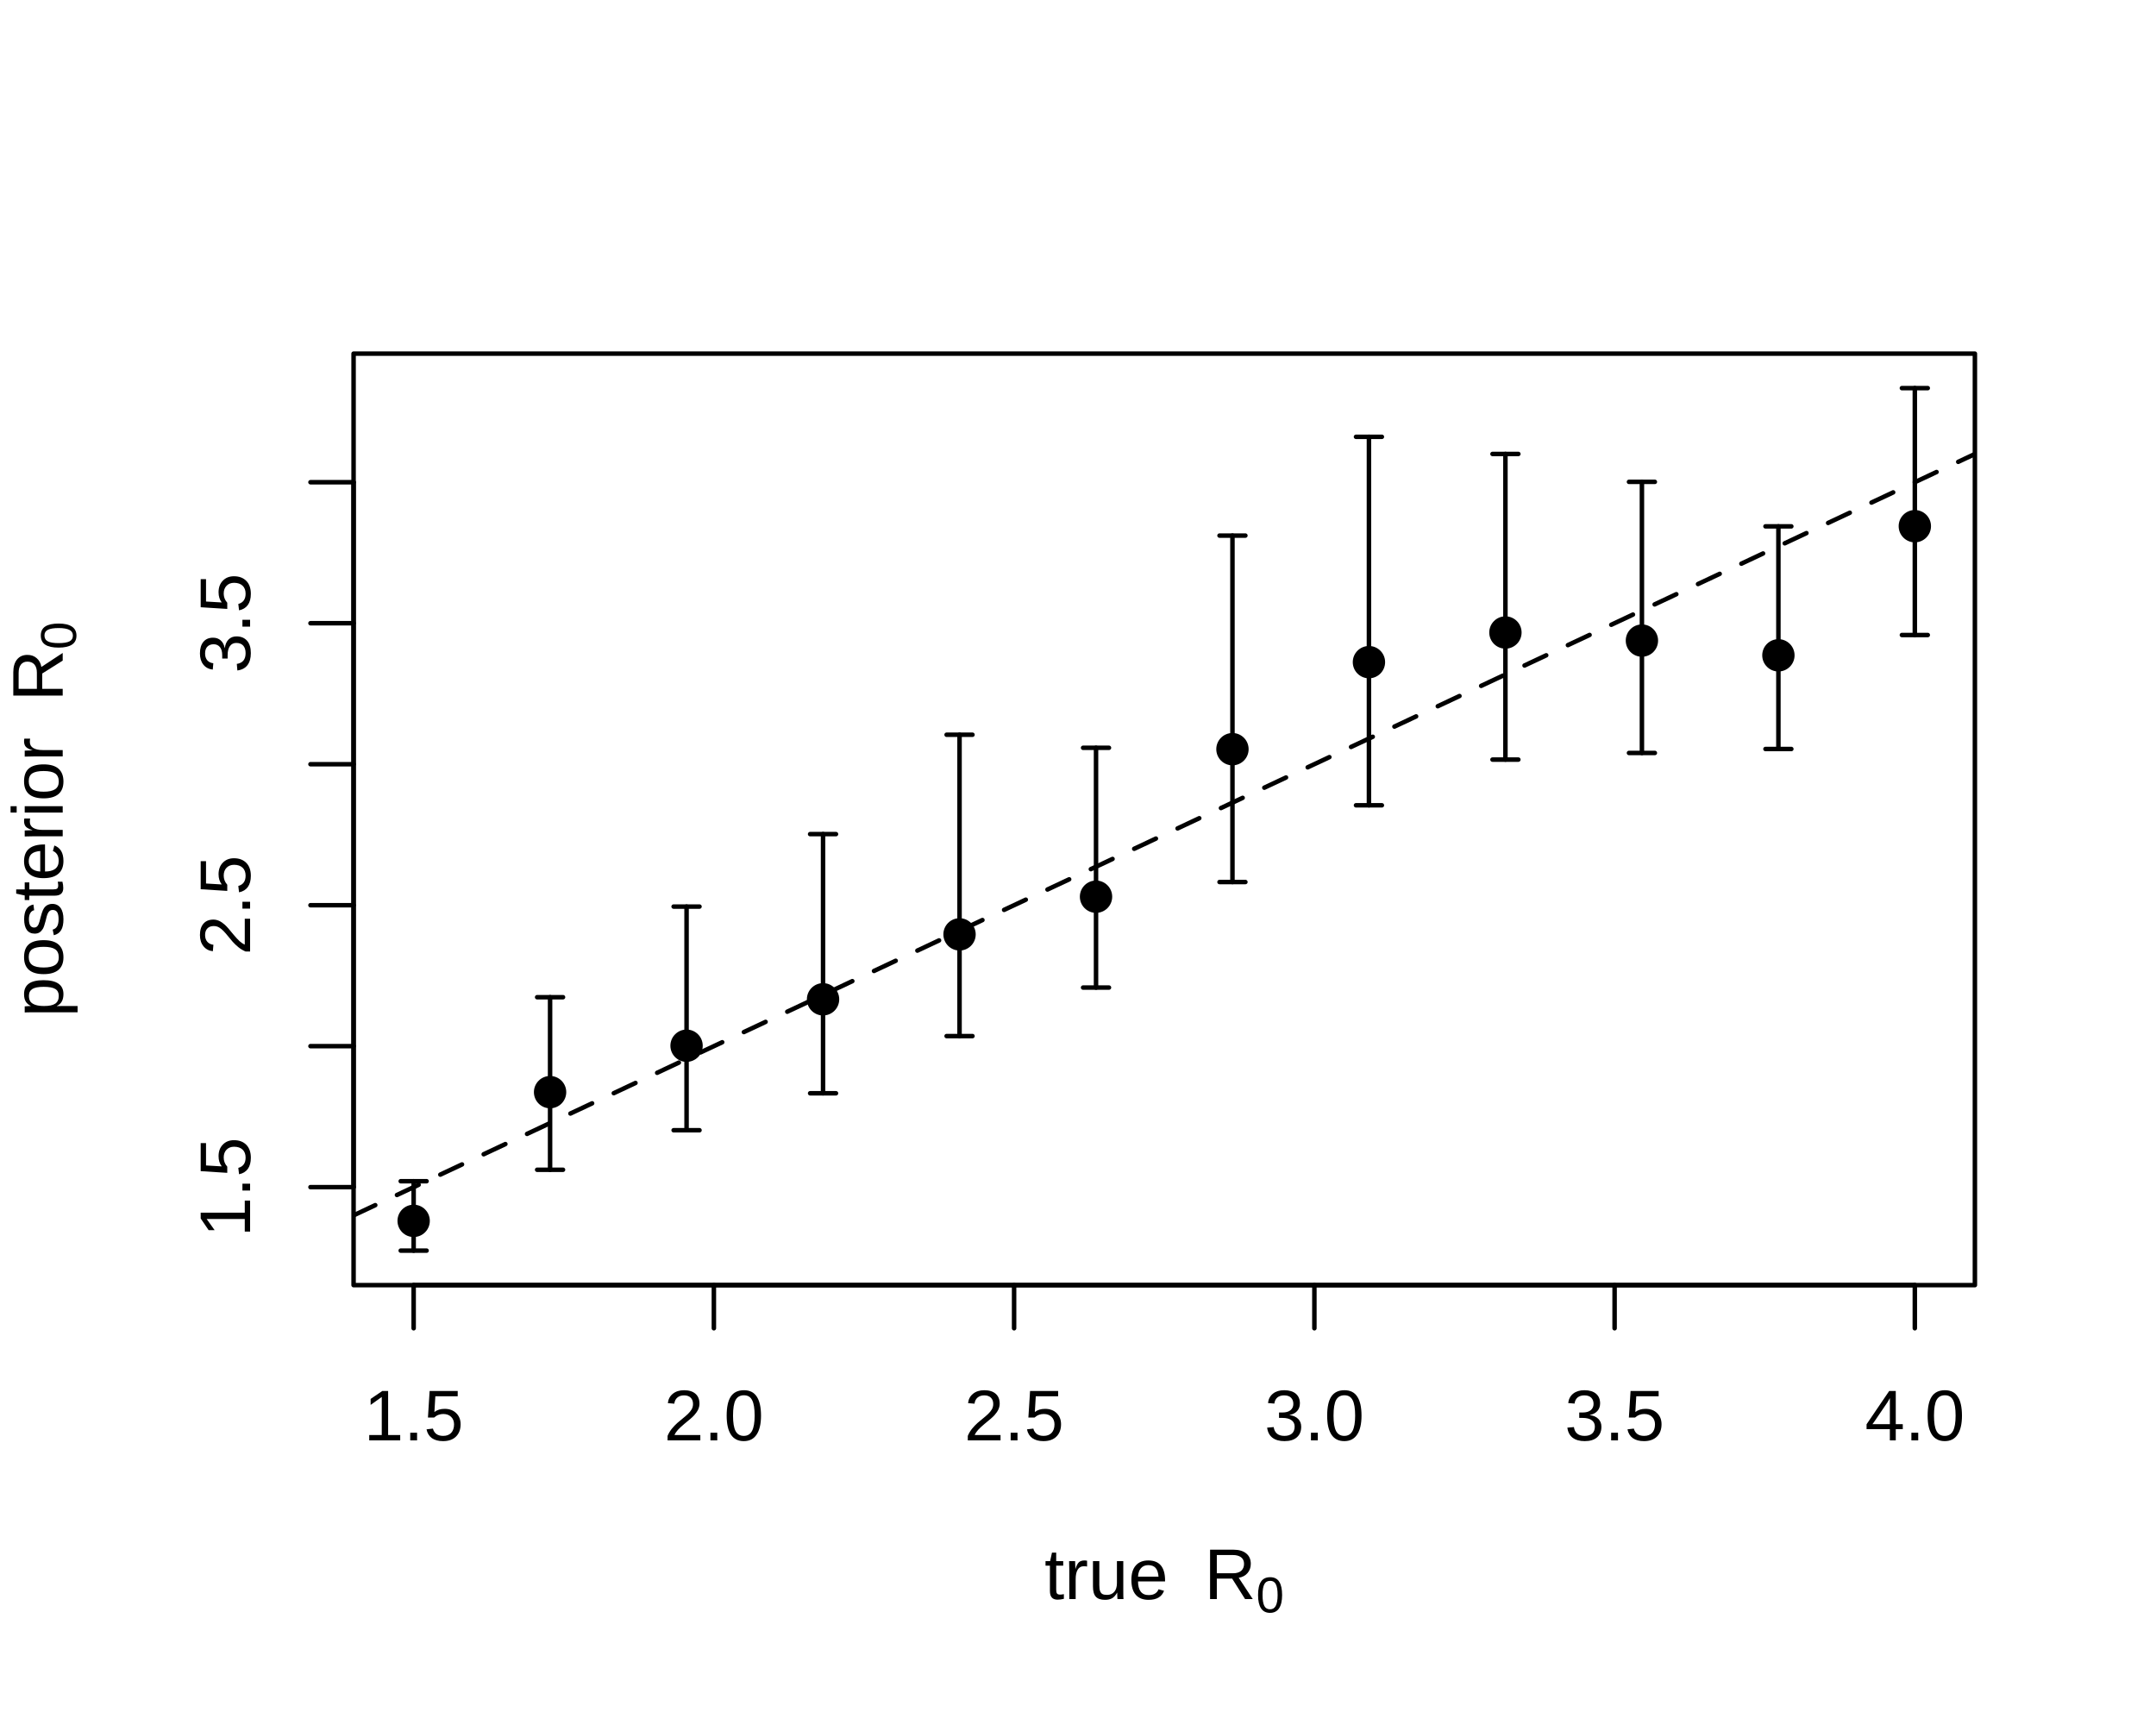
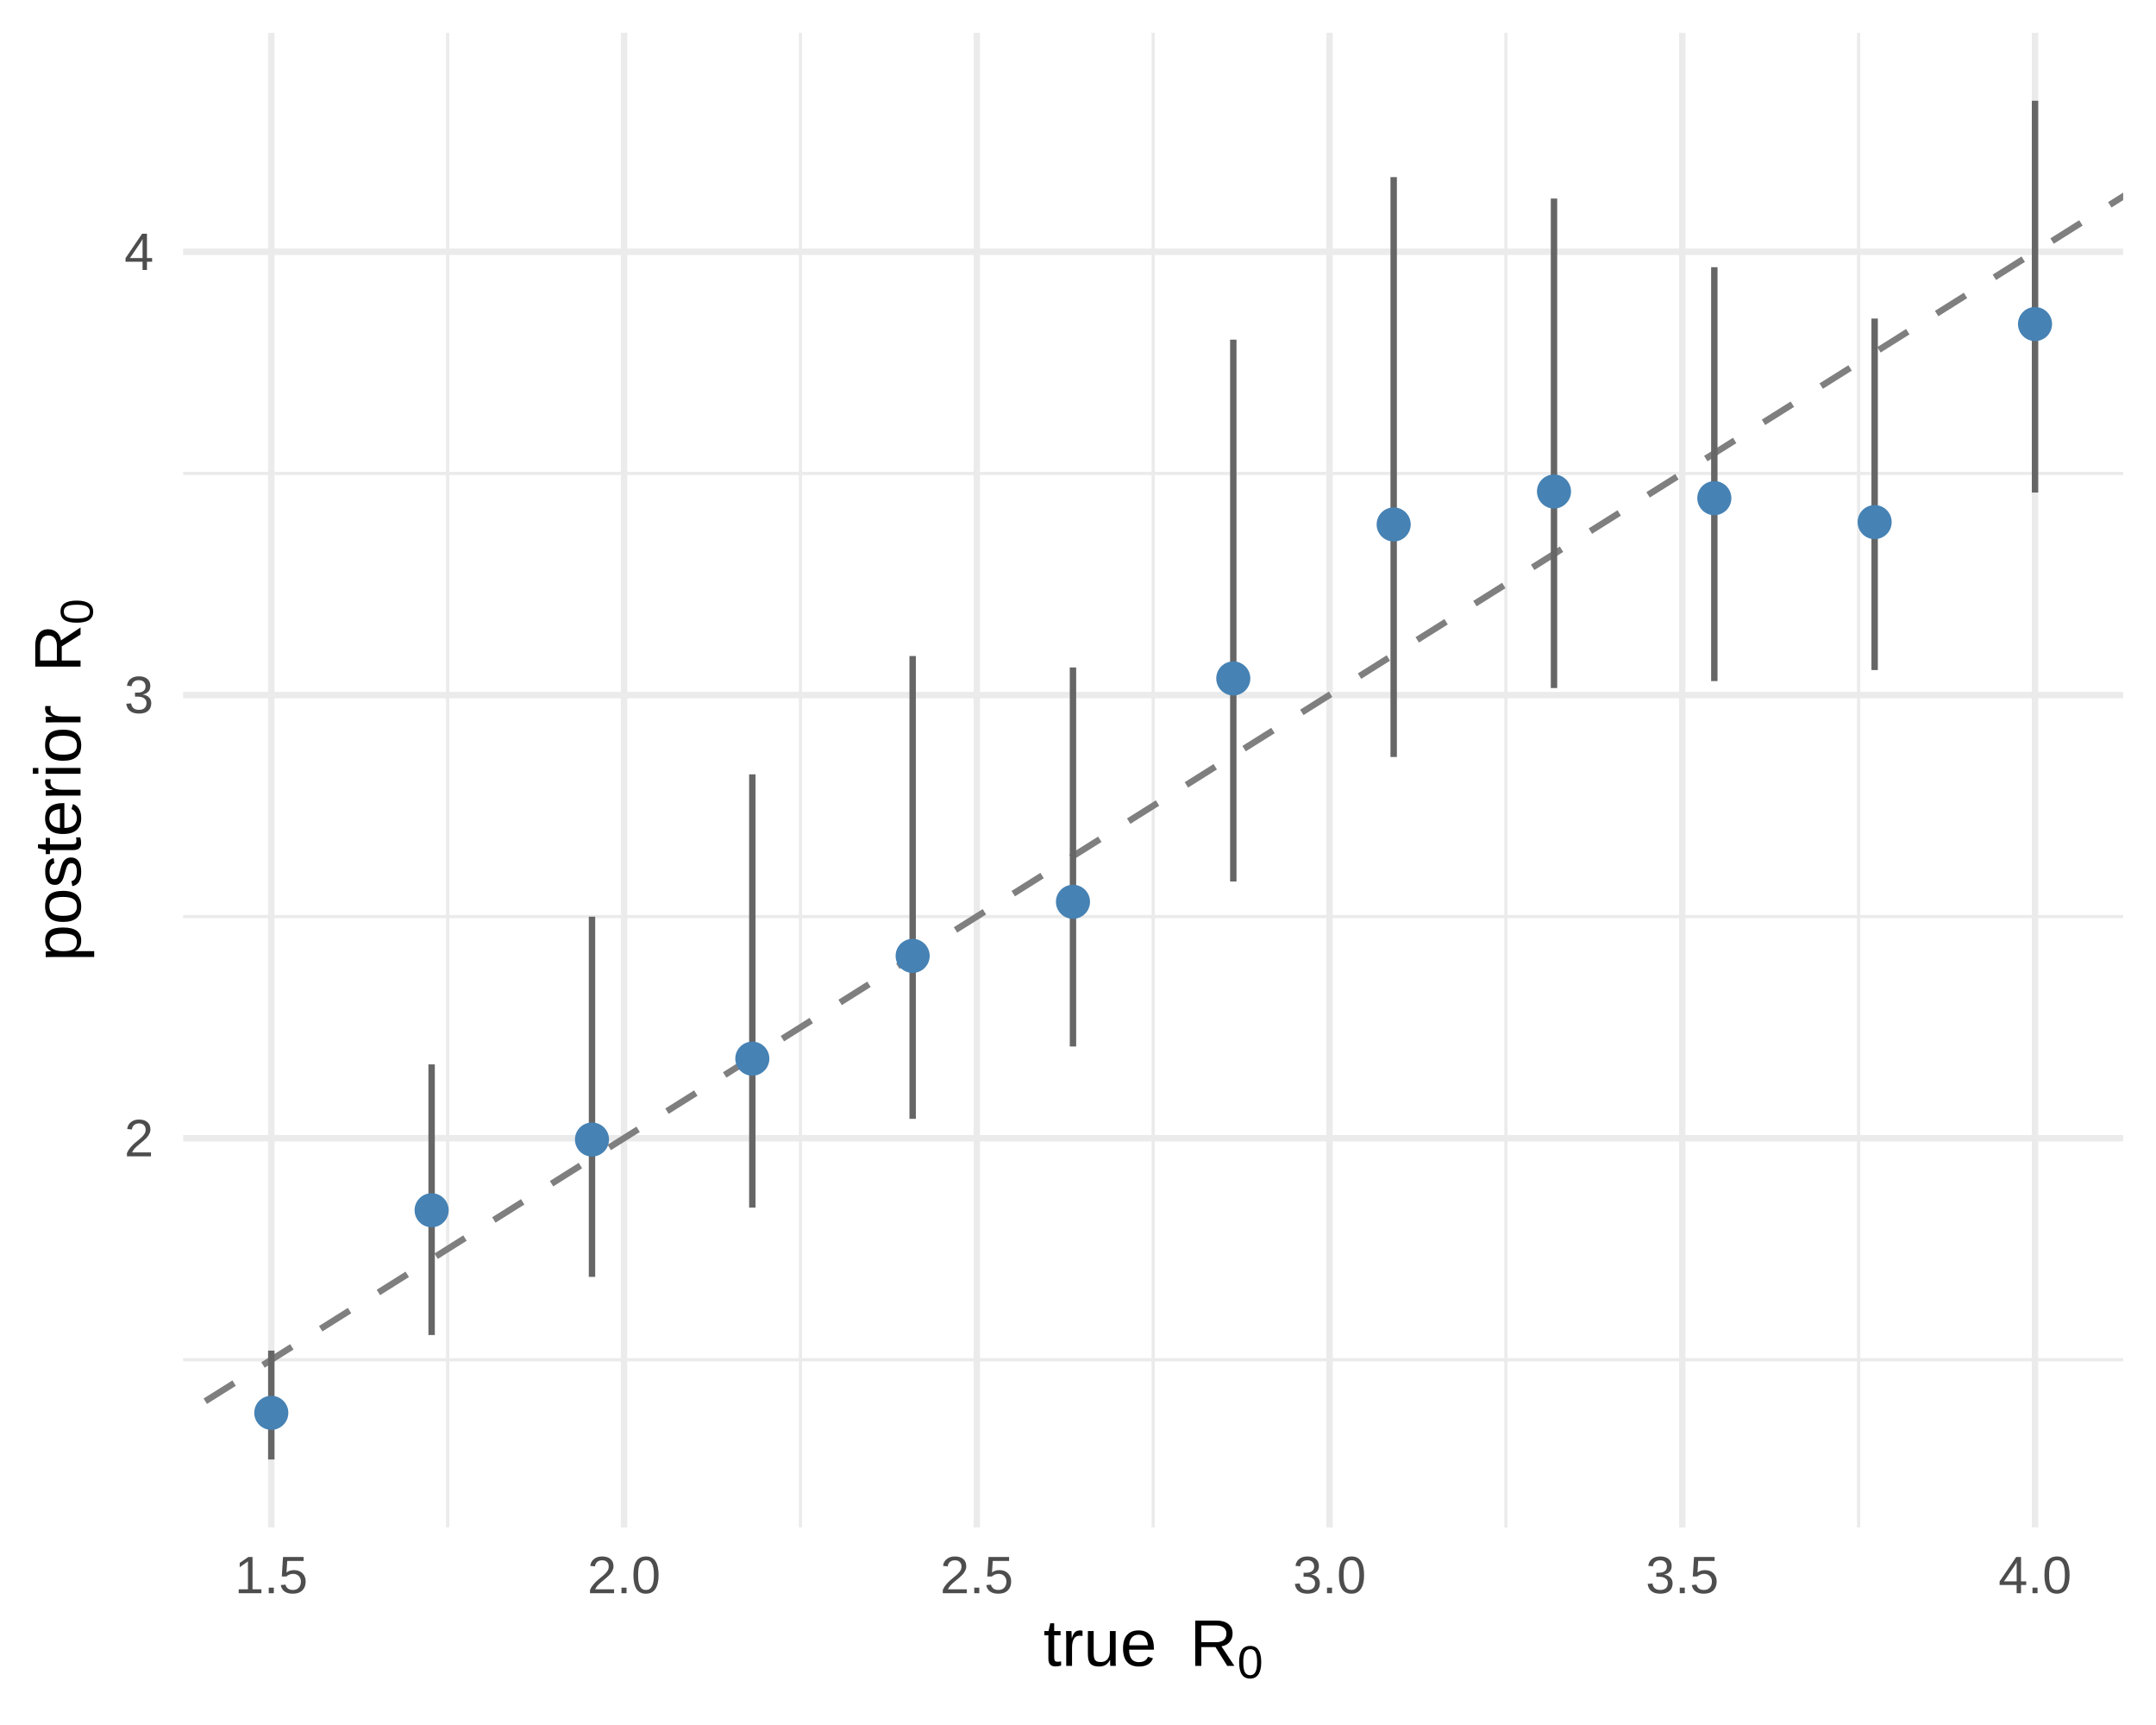
<svg xmlns="http://www.w3.org/2000/svg" width="360.00pt" height="288.00pt" viewBox="0 0 360.00 288.00">
  <g class="svglite">
    <defs>
      <style type="text/css">
    .svglite line, .svglite polyline, .svglite polygon, .svglite path, .svglite rect, .svglite circle {
      fill: none;
      stroke: #000000;
      stroke-linecap: round;
      stroke-linejoin: round;
      stroke-miterlimit: 10.00;
    }
    .svglite text {
      white-space: pre;
    }
    .svglite g.glyphgroup path {
      fill: inherit;
      stroke: none;
    }
  </style>
    </defs>
    <rect width="100%" height="100%" style="stroke: none; fill: #FFFFFF;" />
    <defs>
      <clipPath id="cpMC4wMHwzNjAuMDB8MC4wMHwyODguMDA=">
        <rect x="0.00" y="0.00" width="360.00" height="288.00" />
      </clipPath>
    </defs>
    <g clip-path="url(#cpMC4wMHwzNjAuMDB8MC4wMHwyODguMDA=)">
- </g>
+       <rect x="0" y="0.00" width="360.00" height="288.00" style="stroke-width: 1.07; stroke: none; fill: #FFFFFF;" />
+     </g>
    <defs>
-       <clipPath id="cpNTkuMDR8MzI5Ljc2fDU5LjA0fDIxNC41Ng==">
-         <rect x="59.04" y="59.04" width="270.72" height="155.52" />
+       <clipPath id="cpMzAuNTh8MzU0LjUyfDUuNDh8MjU1LjAx">
+         <rect x="30.58" y="5.48" width="323.94" height="249.53" />
      </clipPath>
    </defs>
-     <g clip-path="url(#cpNTkuMDR8MzI5Ljc2fDU5LjA0fDIxNC41Ng==)">
-       <circle cx="69.07" cy="203.83" r="2.70" style="stroke-width: 0.75; stroke: none; fill: #000000;" />
-       <circle cx="91.85" cy="182.34" r="2.70" style="stroke-width: 0.75; stroke: none; fill: #000000;" />
-       <circle cx="114.64" cy="174.59" r="2.70" style="stroke-width: 0.75; stroke: none; fill: #000000;" />
-       <circle cx="137.43" cy="166.84" r="2.70" style="stroke-width: 0.75; stroke: none; fill: #000000;" />
-       <circle cx="160.22" cy="156.00" r="2.70" style="stroke-width: 0.75; stroke: none; fill: #000000;" />
-       <circle cx="183.01" cy="149.71" r="2.70" style="stroke-width: 0.75; stroke: none; fill: #000000;" />
-       <circle cx="205.79" cy="125.08" r="2.70" style="stroke-width: 0.75; stroke: none; fill: #000000;" />
-       <circle cx="228.58" cy="110.55" r="2.70" style="stroke-width: 0.75; stroke: none; fill: #000000;" />
-       <circle cx="251.37" cy="105.60" r="2.70" style="stroke-width: 0.75; stroke: none; fill: #000000;" />
-       <circle cx="274.16" cy="106.95" r="2.70" style="stroke-width: 0.75; stroke: none; fill: #000000;" />
-       <circle cx="296.95" cy="109.41" r="2.70" style="stroke-width: 0.75; stroke: none; fill: #000000;" />
-       <circle cx="319.73" cy="87.85" r="2.70" style="stroke-width: 0.75; stroke: none; fill: #000000;" />
+     <g clip-path="url(#cpMzAuNTh8MzU0LjUyfDUuNDh8MjU1LjAx)">
+       <polyline points="30.58,227.02 354.52,227.02 " style="stroke-width: 0.53; stroke: #EBEBEB; stroke-linecap: butt;" />
+       <polyline points="30.58,153.03 354.52,153.03 " style="stroke-width: 0.53; stroke: #EBEBEB; stroke-linecap: butt;" />
+       <polyline points="30.58,79.04 354.52,79.04 " style="stroke-width: 0.53; stroke: #EBEBEB; stroke-linecap: butt;" />
+       <polyline points="74.75,255.01 74.75,5.48 " style="stroke-width: 0.53; stroke: #EBEBEB; stroke-linecap: butt;" />
+       <polyline points="133.65,255.01 133.65,5.48 " style="stroke-width: 0.53; stroke: #EBEBEB; stroke-linecap: butt;" />
+       <polyline points="192.55,255.01 192.55,5.48 " style="stroke-width: 0.53; stroke: #EBEBEB; stroke-linecap: butt;" />
+       <polyline points="251.45,255.01 251.45,5.48 " style="stroke-width: 0.53; stroke: #EBEBEB; stroke-linecap: butt;" />
+       <polyline points="310.35,255.01 310.35,5.48 " style="stroke-width: 0.53; stroke: #EBEBEB; stroke-linecap: butt;" />
+       <polyline points="30.58,190.03 354.52,190.03 " style="stroke-width: 1.07; stroke: #EBEBEB; stroke-linecap: butt;" />
+       <polyline points="30.58,116.04 354.52,116.04 " style="stroke-width: 1.07; stroke: #EBEBEB; stroke-linecap: butt;" />
+       <polyline points="30.58,42.04 354.52,42.04 " style="stroke-width: 1.07; stroke: #EBEBEB; stroke-linecap: butt;" />
+       <polyline points="45.30,255.01 45.30,5.48 " style="stroke-width: 1.07; stroke: #EBEBEB; stroke-linecap: butt;" />
+       <polyline points="104.20,255.01 104.20,5.48 " style="stroke-width: 1.07; stroke: #EBEBEB; stroke-linecap: butt;" />
+       <polyline points="163.10,255.01 163.10,5.48 " style="stroke-width: 1.07; stroke: #EBEBEB; stroke-linecap: butt;" />
+       <polyline points="222.00,255.01 222.00,5.48 " style="stroke-width: 1.07; stroke: #EBEBEB; stroke-linecap: butt;" />
+       <polyline points="280.90,255.01 280.90,5.48 " style="stroke-width: 1.07; stroke: #EBEBEB; stroke-linecap: butt;" />
+       <polyline points="339.80,255.01 339.80,5.48 " style="stroke-width: 1.07; stroke: #EBEBEB; stroke-linecap: butt;" />
+       <line x1="-293.37" y1="439.75" x2="678.46" y2="-170.69" style="stroke-width: 1.07; stroke: #7F7F7F; stroke-dasharray: 5.69,5.69; stroke-linecap: butt;" />
+       <line x1="45.30" y1="243.67" x2="45.30" y2="225.49" style="stroke-width: 1.07; stroke: #666666; stroke-linecap: butt;" />
+       <line x1="72.07" y1="222.89" x2="72.07" y2="177.71" style="stroke-width: 1.07; stroke: #666666; stroke-linecap: butt;" />
+       <line x1="98.85" y1="213.19" x2="98.85" y2="153.04" style="stroke-width: 1.07; stroke: #666666; stroke-linecap: butt;" />
+       <line x1="125.62" y1="201.62" x2="125.62" y2="129.28" style="stroke-width: 1.07; stroke: #666666; stroke-linecap: butt;" />
+       <line x1="152.39" y1="186.80" x2="152.39" y2="109.53" style="stroke-width: 1.07; stroke: #666666; stroke-linecap: butt;" />
+       <line x1="179.16" y1="174.72" x2="179.16" y2="111.44" style="stroke-width: 1.07; stroke: #666666; stroke-linecap: butt;" />
+       <line x1="205.93" y1="147.18" x2="205.93" y2="56.71" style="stroke-width: 1.07; stroke: #666666; stroke-linecap: butt;" />
+       <line x1="232.71" y1="126.38" x2="232.71" y2="29.57" style="stroke-width: 1.07; stroke: #666666; stroke-linecap: butt;" />
+       <line x1="259.48" y1="114.87" x2="259.48" y2="33.15" style="stroke-width: 1.07; stroke: #666666; stroke-linecap: butt;" />
+       <line x1="286.25" y1="113.71" x2="286.25" y2="44.61" style="stroke-width: 1.07; stroke: #666666; stroke-linecap: butt;" />
+       <line x1="313.02" y1="111.87" x2="313.02" y2="53.18" style="stroke-width: 1.07; stroke: #666666; stroke-linecap: butt;" />
+       <line x1="339.80" y1="82.23" x2="339.80" y2="16.82" style="stroke-width: 1.07; stroke: #666666; stroke-linecap: butt;" />
+       <circle cx="45.30" cy="235.88" r="2.49" style="stroke-width: 0.71; stroke: #4682B4; fill: #4682B4;" />
+       <circle cx="72.07" cy="202.06" r="2.49" style="stroke-width: 0.71; stroke: #4682B4; fill: #4682B4;" />
+       <circle cx="98.85" cy="190.25" r="2.49" style="stroke-width: 0.71; stroke: #4682B4; fill: #4682B4;" />
+       <circle cx="125.62" cy="176.75" r="2.49" style="stroke-width: 0.71; stroke: #4682B4; fill: #4682B4;" />
+       <circle cx="152.39" cy="159.59" r="2.49" style="stroke-width: 0.71; stroke: #4682B4; fill: #4682B4;" />
+       <circle cx="179.16" cy="150.56" r="2.49" style="stroke-width: 0.71; stroke: #4682B4; fill: #4682B4;" />
+       <circle cx="205.93" cy="113.27" r="2.49" style="stroke-width: 0.71; stroke: #4682B4; fill: #4682B4;" />
+       <circle cx="232.71" cy="87.56" r="2.49" style="stroke-width: 0.71; stroke: #4682B4; fill: #4682B4;" />
+       <circle cx="259.48" cy="82.06" r="2.49" style="stroke-width: 0.71; stroke: #4682B4; fill: #4682B4;" />
+       <circle cx="286.25" cy="83.17" r="2.49" style="stroke-width: 0.71; stroke: #4682B4; fill: #4682B4;" />
+       <circle cx="313.02" cy="87.17" r="2.49" style="stroke-width: 0.71; stroke: #4682B4; fill: #4682B4;" />
+       <circle cx="339.80" cy="54.10" r="2.49" style="stroke-width: 0.71; stroke: #4682B4; fill: #4682B4;" />
    </g>
    <g clip-path="url(#cpMC4wMHwzNjAuMDB8MC4wMHwyODguMDA=)">
-       <line x1="69.07" y1="214.56" x2="319.73" y2="214.56" style="stroke-width: 0.75;" />
-       <line x1="69.07" y1="214.56" x2="69.07" y2="221.76" style="stroke-width: 0.75;" />
-       <line x1="119.20" y1="214.56" x2="119.20" y2="221.76" style="stroke-width: 0.75;" />
-       <line x1="169.33" y1="214.56" x2="169.33" y2="221.76" style="stroke-width: 0.75;" />
-       <line x1="219.47" y1="214.56" x2="219.47" y2="221.76" style="stroke-width: 0.75;" />
-       <line x1="269.60" y1="214.56" x2="269.60" y2="221.76" style="stroke-width: 0.75;" />
-       <line x1="319.73" y1="214.56" x2="319.73" y2="221.76" style="stroke-width: 0.75;" />
-       <text x="69.07" y="240.48" text-anchor="middle" style="font-size: 12.00px; font-family: &quot;Liberation Sans&quot;;" textLength="16.67px" lengthAdjust="spacingAndGlyphs">1.5</text>
-       <text x="119.20" y="240.48" text-anchor="middle" style="font-size: 12.00px; font-family: &quot;Liberation Sans&quot;;" textLength="16.67px" lengthAdjust="spacingAndGlyphs">2.0</text>
-       <text x="169.33" y="240.48" text-anchor="middle" style="font-size: 12.00px; font-family: &quot;Liberation Sans&quot;;" textLength="16.67px" lengthAdjust="spacingAndGlyphs">2.5</text>
-       <text x="219.47" y="240.48" text-anchor="middle" style="font-size: 12.00px; font-family: &quot;Liberation Sans&quot;;" textLength="16.67px" lengthAdjust="spacingAndGlyphs">3.0</text>
-       <text x="269.60" y="240.48" text-anchor="middle" style="font-size: 12.00px; font-family: &quot;Liberation Sans&quot;;" textLength="16.67px" lengthAdjust="spacingAndGlyphs">3.5</text>
-       <text x="319.73" y="240.48" text-anchor="middle" style="font-size: 12.00px; font-family: &quot;Liberation Sans&quot;;" textLength="16.67px" lengthAdjust="spacingAndGlyphs">4.0</text>
-       <line x1="59.04" y1="198.20" x2="59.04" y2="80.51" style="stroke-width: 0.75;" />
-       <line x1="59.04" y1="198.20" x2="51.84" y2="198.20" style="stroke-width: 0.75;" />
-       <line x1="59.04" y1="174.66" x2="51.84" y2="174.66" style="stroke-width: 0.75;" />
-       <line x1="59.04" y1="151.13" x2="51.84" y2="151.13" style="stroke-width: 0.75;" />
-       <line x1="59.04" y1="127.59" x2="51.84" y2="127.59" style="stroke-width: 0.75;" />
-       <line x1="59.04" y1="104.05" x2="51.84" y2="104.05" style="stroke-width: 0.75;" />
-       <line x1="59.04" y1="80.51" x2="51.84" y2="80.51" style="stroke-width: 0.75;" />
-       <text transform="translate(41.76,198.20) rotate(-90)" text-anchor="middle" style="font-size: 12.00px; font-family: &quot;Liberation Sans&quot;;" textLength="16.67px" lengthAdjust="spacingAndGlyphs">1.5</text>
-       <text transform="translate(41.76,151.13) rotate(-90)" text-anchor="middle" style="font-size: 12.00px; font-family: &quot;Liberation Sans&quot;;" textLength="16.67px" lengthAdjust="spacingAndGlyphs">2.5</text>
-       <text transform="translate(41.76,104.05) rotate(-90)" text-anchor="middle" style="font-size: 12.00px; font-family: &quot;Liberation Sans&quot;;" textLength="16.67px" lengthAdjust="spacingAndGlyphs">3.5</text>
-       <polygon points="59.04,214.56 329.76,214.56 329.76,59.04 59.04,59.04 " style="stroke-width: 0.75;" />
-       <text x="174.39" y="266.98" style="font-size: 12.00px; font-family: &quot;Liberation Sans&quot;;" textLength="3.33px" lengthAdjust="spacingAndGlyphs">t</text>
-       <text x="177.72" y="266.98" style="font-size: 12.00px; font-family: &quot;Liberation Sans&quot;;" textLength="4.00px" lengthAdjust="spacingAndGlyphs">r</text>
-       <text x="181.72" y="266.98" style="font-size: 12.00px; font-family: &quot;Liberation Sans&quot;;" textLength="6.67px" lengthAdjust="spacingAndGlyphs">u</text>
-       <text x="188.40" y="266.98" style="font-size: 12.00px; font-family: &quot;Liberation Sans&quot;;" textLength="6.67px" lengthAdjust="spacingAndGlyphs">e</text>
-       <text x="195.07" y="266.98" style="font-size: 12.00px; font-family: &quot;OpenSymbol&quot;;" textLength="6.00px" lengthAdjust="spacingAndGlyphs"> </text>
-       <text x="201.07" y="266.98" style="font-size: 12.00px; font-family: &quot;Liberation Sans&quot;;" textLength="8.67px" lengthAdjust="spacingAndGlyphs">R</text>
-       <text x="209.74" y="269.20" style="font-size: 8.40px; font-family: &quot;Liberation Sans&quot;;" textLength="4.67px" lengthAdjust="spacingAndGlyphs">0</text>
-       <text transform="translate(10.47,169.82) rotate(-90)" style="font-size: 12.00px; font-family: &quot;Liberation Sans&quot;;" textLength="6.67px" lengthAdjust="spacingAndGlyphs">p</text>
-       <text transform="translate(10.47,163.14) rotate(-90)" style="font-size: 12.00px; font-family: &quot;Liberation Sans&quot;;" textLength="6.67px" lengthAdjust="spacingAndGlyphs">o</text>
-       <text transform="translate(10.47,156.47) rotate(-90)" style="font-size: 12.00px; font-family: &quot;Liberation Sans&quot;;" textLength="6.00px" lengthAdjust="spacingAndGlyphs">s</text>
-       <text transform="translate(10.47,150.46) rotate(-90)" style="font-size: 12.00px; font-family: &quot;Liberation Sans&quot;;" textLength="3.33px" lengthAdjust="spacingAndGlyphs">t</text>
-       <text transform="translate(10.47,147.13) rotate(-90)" style="font-size: 12.00px; font-family: &quot;Liberation Sans&quot;;" textLength="6.67px" lengthAdjust="spacingAndGlyphs">e</text>
-       <text transform="translate(10.47,140.45) rotate(-90)" style="font-size: 12.00px; font-family: &quot;Liberation Sans&quot;;" textLength="4.00px" lengthAdjust="spacingAndGlyphs">r</text>
-       <text transform="translate(10.47,136.46) rotate(-90)" style="font-size: 12.00px; font-family: &quot;Liberation Sans&quot;;" textLength="2.67px" lengthAdjust="spacingAndGlyphs">i</text>
-       <text transform="translate(10.47,133.79) rotate(-90)" style="font-size: 12.00px; font-family: &quot;Liberation Sans&quot;;" textLength="6.67px" lengthAdjust="spacingAndGlyphs">o</text>
-       <text transform="translate(10.47,127.12) rotate(-90)" style="font-size: 12.00px; font-family: &quot;Liberation Sans&quot;;" textLength="4.00px" lengthAdjust="spacingAndGlyphs">r</text>
-       <text transform="translate(10.47,123.12) rotate(-90)" style="font-size: 12.00px; font-family: &quot;OpenSymbol&quot;;" textLength="6.00px" lengthAdjust="spacingAndGlyphs"> </text>
-       <text transform="translate(10.47,117.12) rotate(-90)" style="font-size: 12.00px; font-family: &quot;Liberation Sans&quot;;" textLength="8.67px" lengthAdjust="spacingAndGlyphs">R</text>
-       <text transform="translate(12.69,108.45) rotate(-90)" style="font-size: 8.40px; font-family: &quot;Liberation Sans&quot;;" textLength="4.67px" lengthAdjust="spacingAndGlyphs">0</text>
-     </g>
-     <g clip-path="url(#cpNTkuMDR8MzI5Ljc2fDU5LjA0fDIxNC41Ng==)">
-       <line x1="69.07" y1="208.80" x2="69.07" y2="197.21" style="stroke-width: 0.75;" />
-       <polyline points="66.91,208.80 69.07,208.80 71.23,208.80 " style="stroke-width: 0.75;" />
-       <polyline points="71.23,197.21 69.07,197.21 66.91,197.21 " style="stroke-width: 0.75;" />
-       <line x1="91.85" y1="195.30" x2="91.85" y2="166.49" style="stroke-width: 0.75;" />
-       <polyline points="89.69,195.30 91.85,195.30 94.01,195.30 " style="stroke-width: 0.75;" />
-       <polyline points="94.01,166.49 91.85,166.49 89.69,166.49 " style="stroke-width: 0.75;" />
-       <line x1="114.64" y1="188.70" x2="114.64" y2="151.36" style="stroke-width: 0.75;" />
-       <polyline points="112.48,188.70 114.64,188.70 116.80,188.70 " style="stroke-width: 0.75;" />
-       <polyline points="116.80,151.36 114.64,151.36 112.48,151.36 " style="stroke-width: 0.75;" />
-       <line x1="137.43" y1="182.53" x2="137.43" y2="139.26" style="stroke-width: 0.75;" />
-       <polyline points="135.27,182.53 137.43,182.53 139.59,182.53 " style="stroke-width: 0.75;" />
-       <polyline points="139.59,139.26 137.43,139.26 135.27,139.26 " style="stroke-width: 0.75;" />
-       <line x1="160.22" y1="172.98" x2="160.22" y2="122.67" style="stroke-width: 0.75;" />
-       <polyline points="158.06,172.98 160.22,172.98 162.38,172.98 " style="stroke-width: 0.75;" />
-       <polyline points="162.38,122.67 160.22,122.67 158.06,122.67 " style="stroke-width: 0.75;" />
-       <line x1="183.01" y1="164.88" x2="183.01" y2="124.85" style="stroke-width: 0.75;" />
-       <polyline points="180.85,164.88 183.01,164.88 185.17,164.88 " style="stroke-width: 0.75;" />
-       <polyline points="185.17,124.85 183.01,124.85 180.85,124.85 " style="stroke-width: 0.75;" />
-       <line x1="205.79" y1="147.26" x2="205.79" y2="89.42" style="stroke-width: 0.75;" />
-       <polyline points="203.63,147.26 205.79,147.26 207.95,147.26 " style="stroke-width: 0.75;" />
-       <polyline points="207.95,89.42 205.79,89.42 203.63,89.42 " style="stroke-width: 0.75;" />
-       <line x1="228.58" y1="134.45" x2="228.58" y2="72.93" style="stroke-width: 0.75;" />
-       <polyline points="226.42,134.45 228.58,134.45 230.74,134.45 " style="stroke-width: 0.75;" />
-       <polyline points="230.74,72.93 228.58,72.93 226.42,72.93 " style="stroke-width: 0.75;" />
-       <line x1="251.37" y1="126.82" x2="251.37" y2="75.79" style="stroke-width: 0.75;" />
-       <polyline points="249.21,126.82 251.37,126.82 253.53,126.82 " style="stroke-width: 0.75;" />
-       <polyline points="253.53,75.79 251.37,75.79 249.21,75.79 " style="stroke-width: 0.75;" />
-       <line x1="274.16" y1="125.71" x2="274.16" y2="80.45" style="stroke-width: 0.75;" />
-       <polyline points="272.00,125.71 274.16,125.71 276.32,125.71 " style="stroke-width: 0.75;" />
-       <polyline points="276.32,80.45 274.16,80.45 272.00,80.45 " style="stroke-width: 0.75;" />
-       <line x1="296.95" y1="125.05" x2="296.95" y2="87.88" style="stroke-width: 0.75;" />
-       <polyline points="294.79,125.05 296.95,125.05 299.11,125.05 " style="stroke-width: 0.75;" />
-       <polyline points="299.11,87.88 296.95,87.88 294.79,87.88 " style="stroke-width: 0.75;" />
-       <line x1="319.73" y1="106.02" x2="319.73" y2="64.80" style="stroke-width: 0.75;" />
-       <polyline points="317.57,106.02 319.73,106.02 321.89,106.02 " style="stroke-width: 0.75;" />
-       <polyline points="321.89,64.80 319.73,64.80 317.57,64.80 " style="stroke-width: 0.75;" />
-       <line x1="59.04" y1="202.91" x2="329.76" y2="75.80" style="stroke-width: 0.75; stroke-dasharray: 4.00,4.00;" />
+       <text x="25.65" y="193.06" text-anchor="end" style="font-size: 8.80px;fill: #4D4D4D; font-family: &quot;Liberation Sans&quot;;" textLength="4.89px" lengthAdjust="spacingAndGlyphs">2</text>
+       <text x="25.65" y="119.06" text-anchor="end" style="font-size: 8.80px;fill: #4D4D4D; font-family: &quot;Liberation Sans&quot;;" textLength="4.89px" lengthAdjust="spacingAndGlyphs">3</text>
+       <text x="25.65" y="45.07" text-anchor="end" style="font-size: 8.80px;fill: #4D4D4D; font-family: &quot;Liberation Sans&quot;;" textLength="4.89px" lengthAdjust="spacingAndGlyphs">4</text>
+       <text x="45.30" y="266.00" text-anchor="middle" style="font-size: 8.80px;fill: #4D4D4D; font-family: &quot;Liberation Sans&quot;;" textLength="12.22px" lengthAdjust="spacingAndGlyphs">1.5</text>
+       <text x="104.20" y="266.00" text-anchor="middle" style="font-size: 8.80px;fill: #4D4D4D; font-family: &quot;Liberation Sans&quot;;" textLength="12.22px" lengthAdjust="spacingAndGlyphs">2.0</text>
+       <text x="163.10" y="266.00" text-anchor="middle" style="font-size: 8.80px;fill: #4D4D4D; font-family: &quot;Liberation Sans&quot;;" textLength="12.22px" lengthAdjust="spacingAndGlyphs">2.5</text>
+       <text x="222.00" y="266.00" text-anchor="middle" style="font-size: 8.80px;fill: #4D4D4D; font-family: &quot;Liberation Sans&quot;;" textLength="12.22px" lengthAdjust="spacingAndGlyphs">3.0</text>
+       <text x="280.90" y="266.00" text-anchor="middle" style="font-size: 8.80px;fill: #4D4D4D; font-family: &quot;Liberation Sans&quot;;" textLength="12.22px" lengthAdjust="spacingAndGlyphs">3.5</text>
+       <text x="339.80" y="266.00" text-anchor="middle" style="font-size: 8.80px;fill: #4D4D4D; font-family: &quot;Liberation Sans&quot;;" textLength="12.22px" lengthAdjust="spacingAndGlyphs">4.0</text>
+       <text x="174.21" y="278.13" style="font-size: 11.00px; font-family: &quot;Liberation Sans&quot;;" textLength="3.06px" lengthAdjust="spacingAndGlyphs">t</text>
+       <text x="177.27" y="278.13" style="font-size: 11.00px; font-family: &quot;Liberation Sans&quot;;" textLength="3.66px" lengthAdjust="spacingAndGlyphs">r</text>
+       <text x="180.93" y="278.13" style="font-size: 11.00px; font-family: &quot;Liberation Sans&quot;;" textLength="6.12px" lengthAdjust="spacingAndGlyphs">u</text>
+       <text x="187.05" y="278.13" style="font-size: 11.00px; font-family: &quot;Liberation Sans&quot;;" textLength="6.12px" lengthAdjust="spacingAndGlyphs">e</text>
+       <text x="193.17" y="278.13" style="font-size: 11.00px; font-family: &quot;OpenSymbol&quot;;" textLength="5.50px" lengthAdjust="spacingAndGlyphs"> </text>
+       <text x="198.67" y="278.13" style="font-size: 11.00px; font-family: &quot;Liberation Sans&quot;;" textLength="7.94px" lengthAdjust="spacingAndGlyphs">R</text>
+       <text x="206.61" y="280.17" style="font-size: 7.70px; font-family: &quot;Liberation Sans&quot;;" textLength="4.28px" lengthAdjust="spacingAndGlyphs">0</text>
+       <text transform="translate(13.45,160.51) rotate(-90)" style="font-size: 11.00px; font-family: &quot;Liberation Sans&quot;;" textLength="6.12px" lengthAdjust="spacingAndGlyphs">p</text>
+       <text transform="translate(13.45,154.39) rotate(-90)" style="font-size: 11.00px; font-family: &quot;Liberation Sans&quot;;" textLength="6.12px" lengthAdjust="spacingAndGlyphs">o</text>
+       <text transform="translate(13.45,148.27) rotate(-90)" style="font-size: 11.00px; font-family: &quot;Liberation Sans&quot;;" textLength="5.50px" lengthAdjust="spacingAndGlyphs">s</text>
+       <text transform="translate(13.45,142.77) rotate(-90)" style="font-size: 11.00px; font-family: &quot;Liberation Sans&quot;;" textLength="3.06px" lengthAdjust="spacingAndGlyphs">t</text>
+       <text transform="translate(13.45,139.71) rotate(-90)" style="font-size: 11.00px; font-family: &quot;Liberation Sans&quot;;" textLength="6.12px" lengthAdjust="spacingAndGlyphs">e</text>
+       <text transform="translate(13.45,133.59) rotate(-90)" style="font-size: 11.00px; font-family: &quot;Liberation Sans&quot;;" textLength="3.66px" lengthAdjust="spacingAndGlyphs">r</text>
+       <text transform="translate(13.45,129.92) rotate(-90)" style="font-size: 11.00px; font-family: &quot;Liberation Sans&quot;;" textLength="2.44px" lengthAdjust="spacingAndGlyphs">i</text>
+       <text transform="translate(13.45,127.48) rotate(-90)" style="font-size: 11.00px; font-family: &quot;Liberation Sans&quot;;" textLength="6.12px" lengthAdjust="spacingAndGlyphs">o</text>
+       <text transform="translate(13.45,121.36) rotate(-90)" style="font-size: 11.00px; font-family: &quot;Liberation Sans&quot;;" textLength="3.66px" lengthAdjust="spacingAndGlyphs">r</text>
+       <text transform="translate(13.45,117.70) rotate(-90)" style="font-size: 11.00px; font-family: &quot;OpenSymbol&quot;;" textLength="5.50px" lengthAdjust="spacingAndGlyphs"> </text>
+       <text transform="translate(13.45,112.20) rotate(-90)" style="font-size: 11.00px; font-family: &quot;Liberation Sans&quot;;" textLength="7.94px" lengthAdjust="spacingAndGlyphs">R</text>
+       <text transform="translate(15.48,104.26) rotate(-90)" style="font-size: 7.70px; font-family: &quot;Liberation Sans&quot;;" textLength="4.28px" lengthAdjust="spacingAndGlyphs">0</text>
    </g>
  </g>
</svg>
